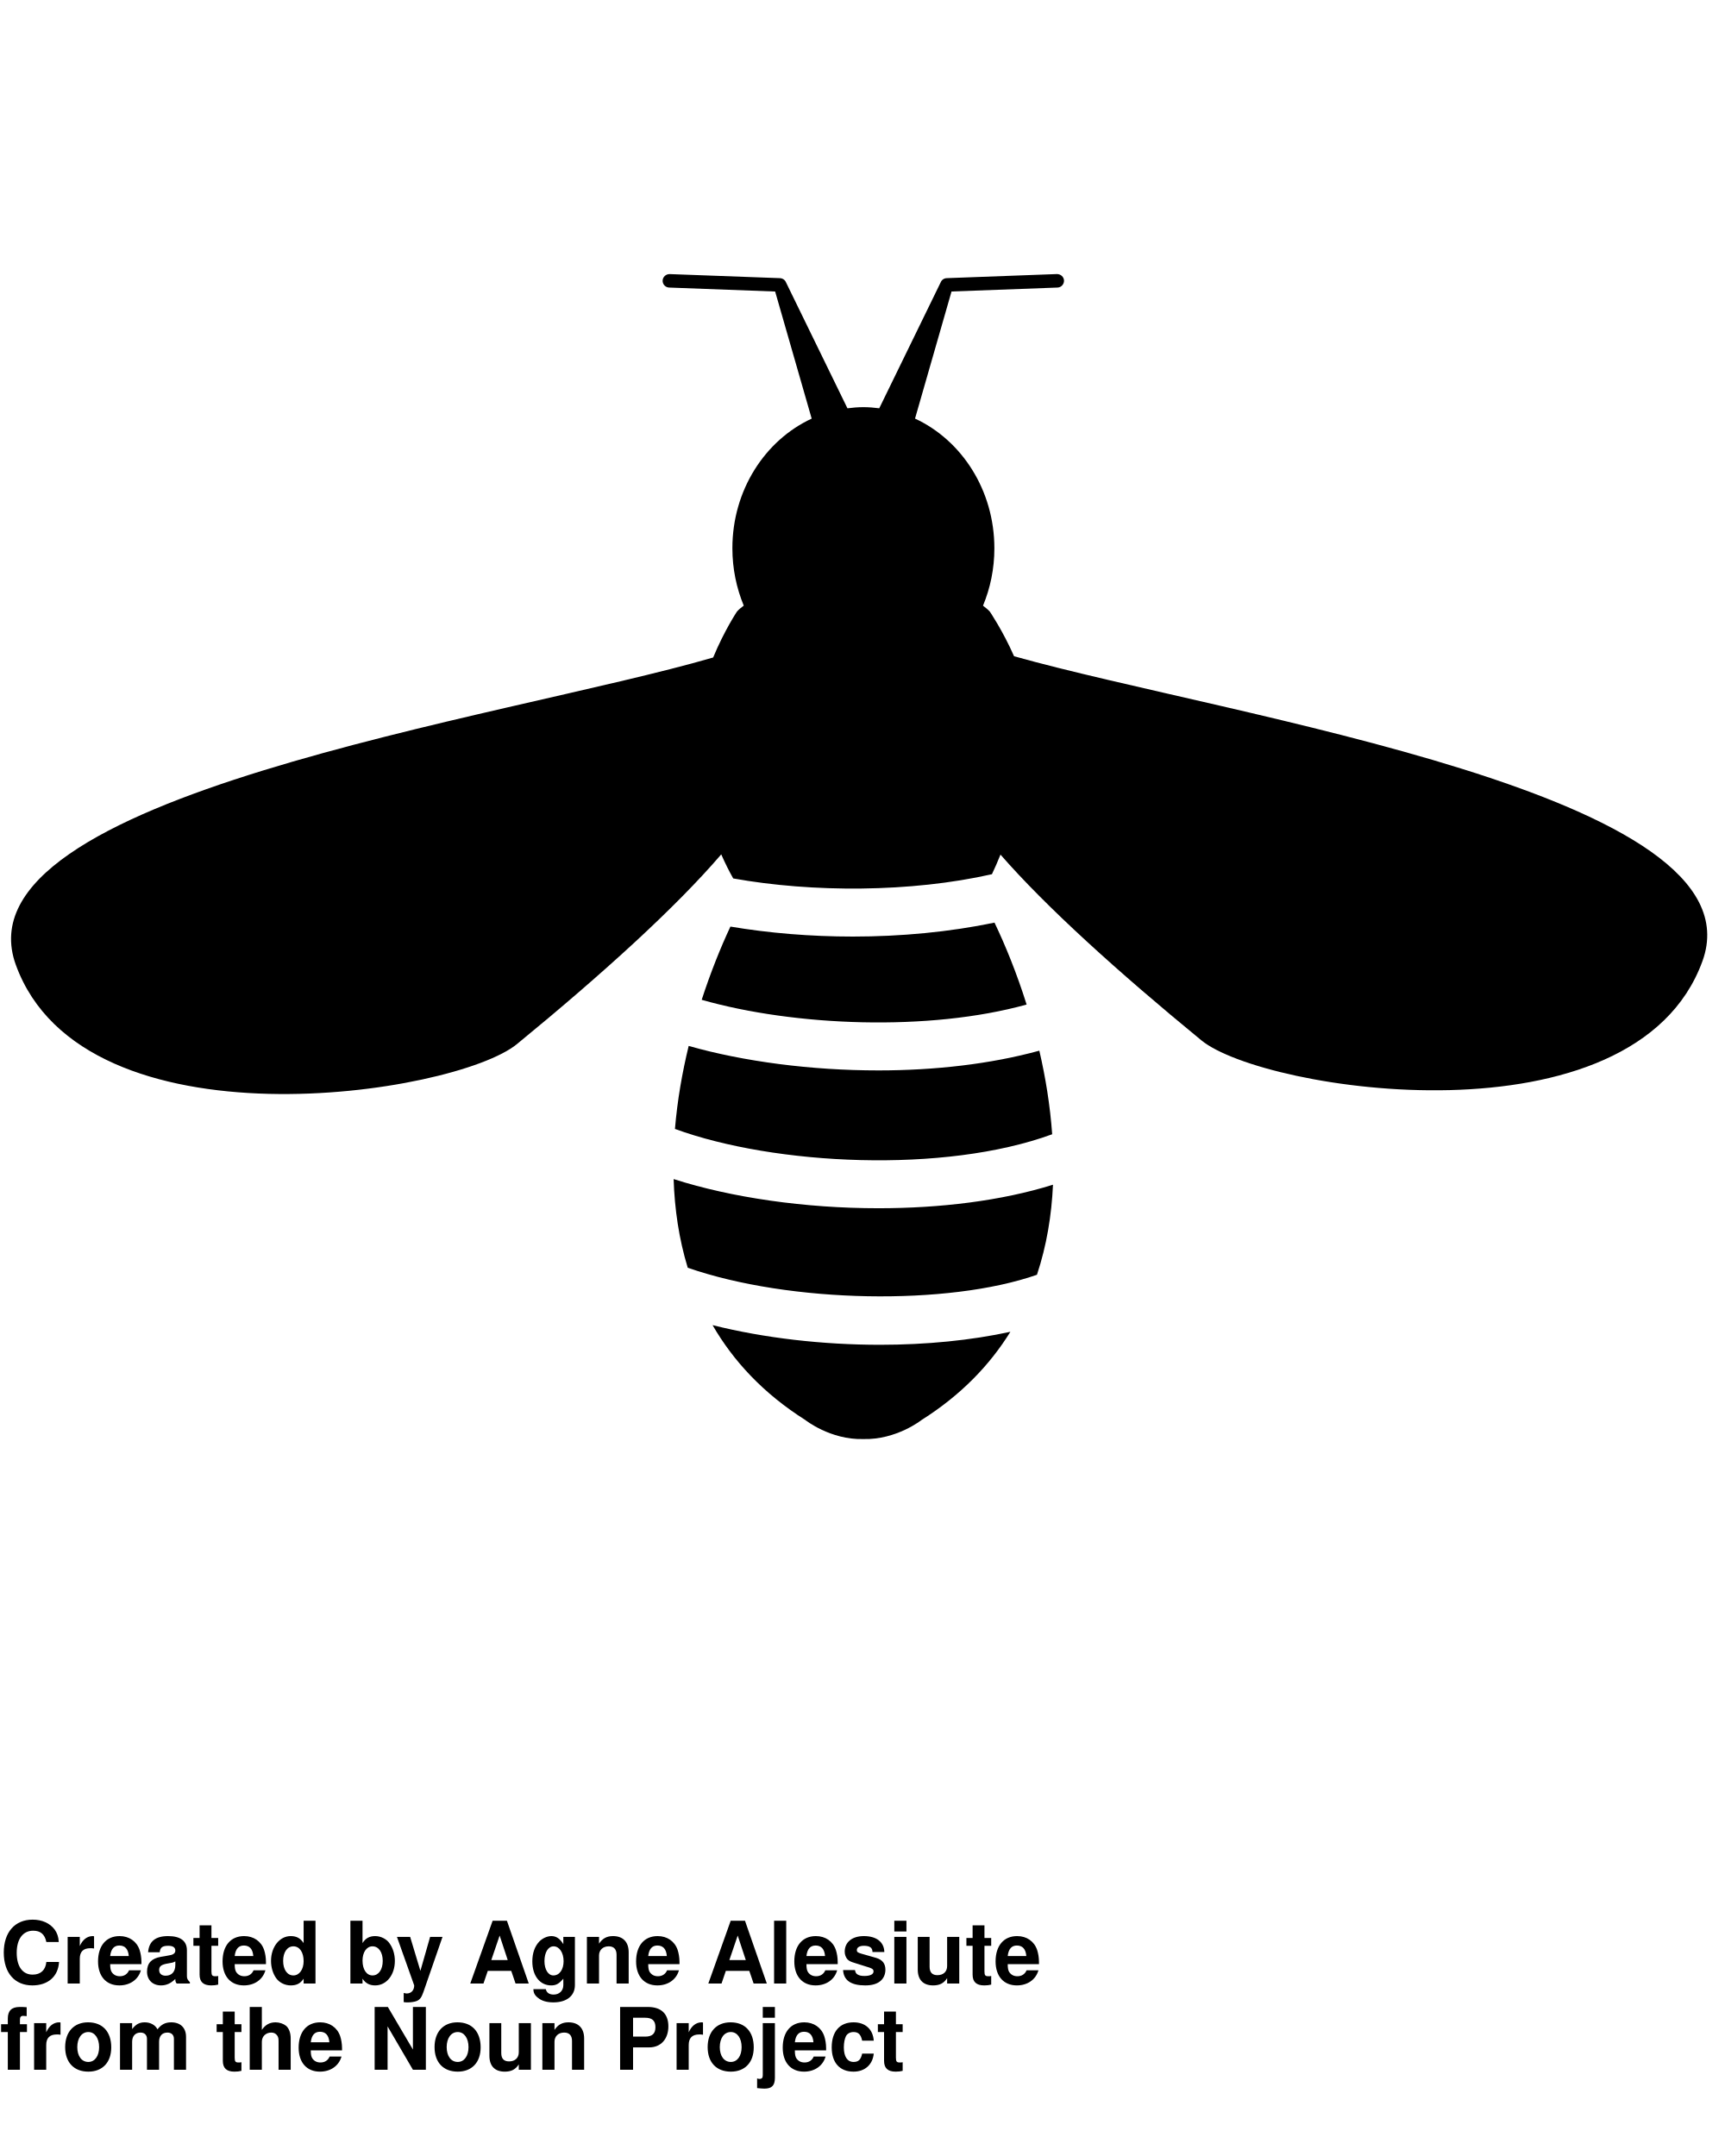
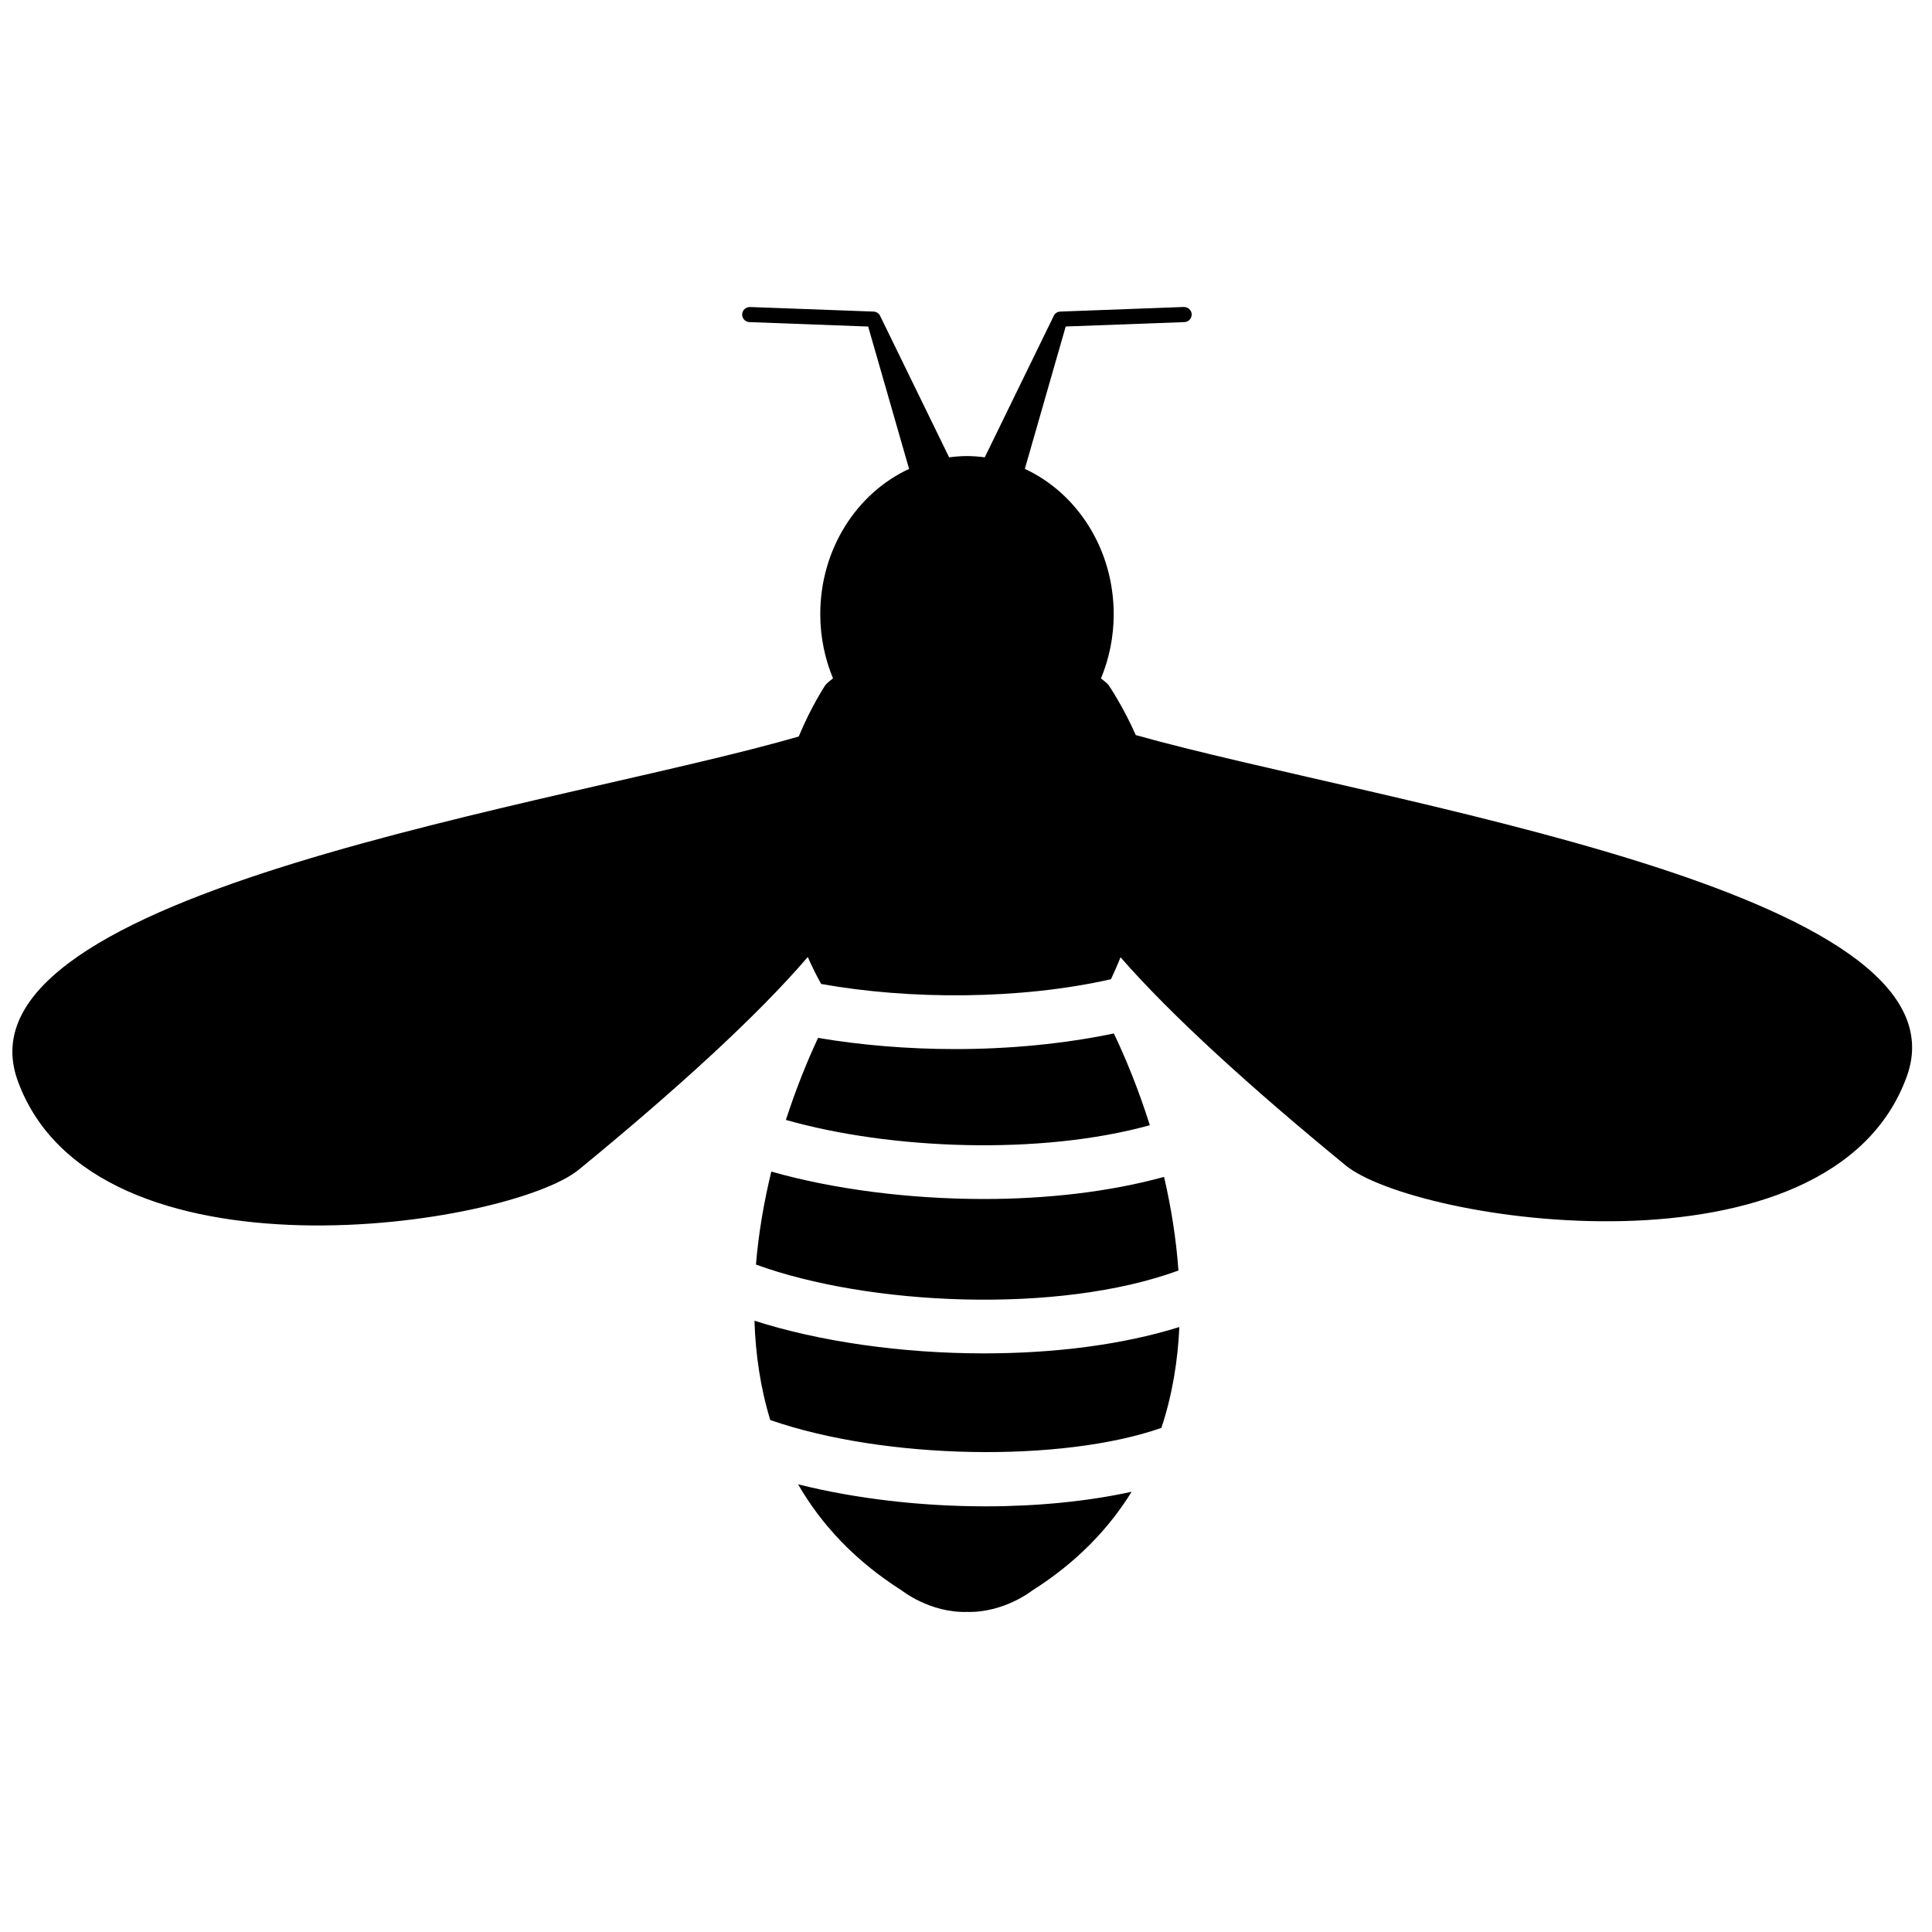
- <svg xmlns="http://www.w3.org/2000/svg" version="1.1" x="0px" y="0px" viewBox="0 0 100 125" enable-background="new 0 0 100 100" xml:space="preserve">
+ <svg xmlns="http://www.w3.org/2000/svg" version="1.1" x="0px" y="0px" viewBox="0 0 100 100" enable-background="new 0 0 100 100" xml:space="preserve">
  <g>
    <path d="M41.308,76.828c1.197,2.07,2.931,3.953,5.371,5.497c0,0,1.453,1.163,3.373,1.108c1.918,0.051,3.375-1.107,3.375-1.107   c2.289-1.446,3.958-3.192,5.146-5.112c-2.274,0.496-4.875,0.754-7.556,0.754C47.714,77.968,44.316,77.583,41.308,76.828z" />
  </g>
  <g>
    <path d="M39.051,68.36c0.055,1.736,0.307,3.47,0.818,5.141c5.94,2.063,15.1,2.206,20.244,0.407c0.563-1.692,0.85-3.453,0.93-5.221   c-2.995,0.938-6.551,1.364-10.114,1.364C46.659,70.052,42.394,69.434,39.051,68.36z" />
  </g>
  <g>
    <path d="M50.929,62.06c-3.902,0-7.81-0.511-11.006-1.419c-0.373,1.537-0.658,3.156-0.795,4.812   c5.78,2.114,15.619,2.598,21.868,0.309c-0.119-1.662-0.384-3.297-0.745-4.846C57.427,61.692,54.187,62.06,50.929,62.06z" />
  </g>
  <g>
    <path d="M59.514,58.241c-0.571-1.815-1.232-3.435-1.862-4.75c-2.599,0.543-5.42,0.809-8.212,0.809   c-2.458,0-4.881-0.204-7.097-0.579c-0.564,1.205-1.146,2.646-1.665,4.246C46.062,59.501,53.848,59.813,59.514,58.241z" />
  </g>
  <path d="M58.786,38.047c-0.651-1.481-1.406-2.589-1.406-2.589c-0.11-0.123-0.253-0.232-0.394-0.342  c0.422-1.017,0.659-2.14,0.659-3.324c0-3.374-1.896-6.271-4.6-7.523l2.116-7.369l6.143-0.228c0.215-0.007,0.382-0.188,0.378-0.405  c-0.008-0.215-0.19-0.375-0.406-0.378l-6.396,0.238c-0.152,0.006-0.287,0.095-0.346,0.239l-3.563,7.305  c-0.302-0.039-0.607-0.065-0.92-0.065c-0.314,0-0.621,0.026-0.924,0.066l-3.565-7.308c-0.058-0.138-0.193-0.23-0.349-0.237  l-6.393-0.236c-0.216-0.001-0.396,0.161-0.407,0.376c-0.006,0.218,0.163,0.398,0.38,0.405l6.143,0.23l2.118,7.368  c-2.703,1.252-4.598,4.147-4.597,7.52c0,1.184,0.239,2.307,0.659,3.323c-0.148,0.11-0.288,0.223-0.393,0.344  c0,0-0.739,1.108-1.38,2.663C29.184,41.662-2.639,46.12,0.916,55.936c3.944,10.877,25.455,7.546,29.052,4.598  c5.007-4.104,9.231-7.95,11.843-11c0.224,0.512,0.459,0.979,0.694,1.396c4.583,0.822,10.289,0.82,14.998-0.245  c0.166-0.346,0.332-0.731,0.496-1.137c2.625,3.011,6.768,6.769,11.648,10.77c3.596,2.949,25.106,6.275,29.048-4.599  C102.202,46.038,71.295,41.566,58.786,38.047z" />
-   <text x="0" y="115" fill="#000000" font-size="5px" font-weight="bold" font-family="'Helvetica Neue', Helvetica, Arial-Unicode, Arial, Sans-serif">Created by Agne Alesiute</text>
-   <text x="0" y="120" fill="#000000" font-size="5px" font-weight="bold" font-family="'Helvetica Neue', Helvetica, Arial-Unicode, Arial, Sans-serif">from the Noun Project</text>
</svg>
